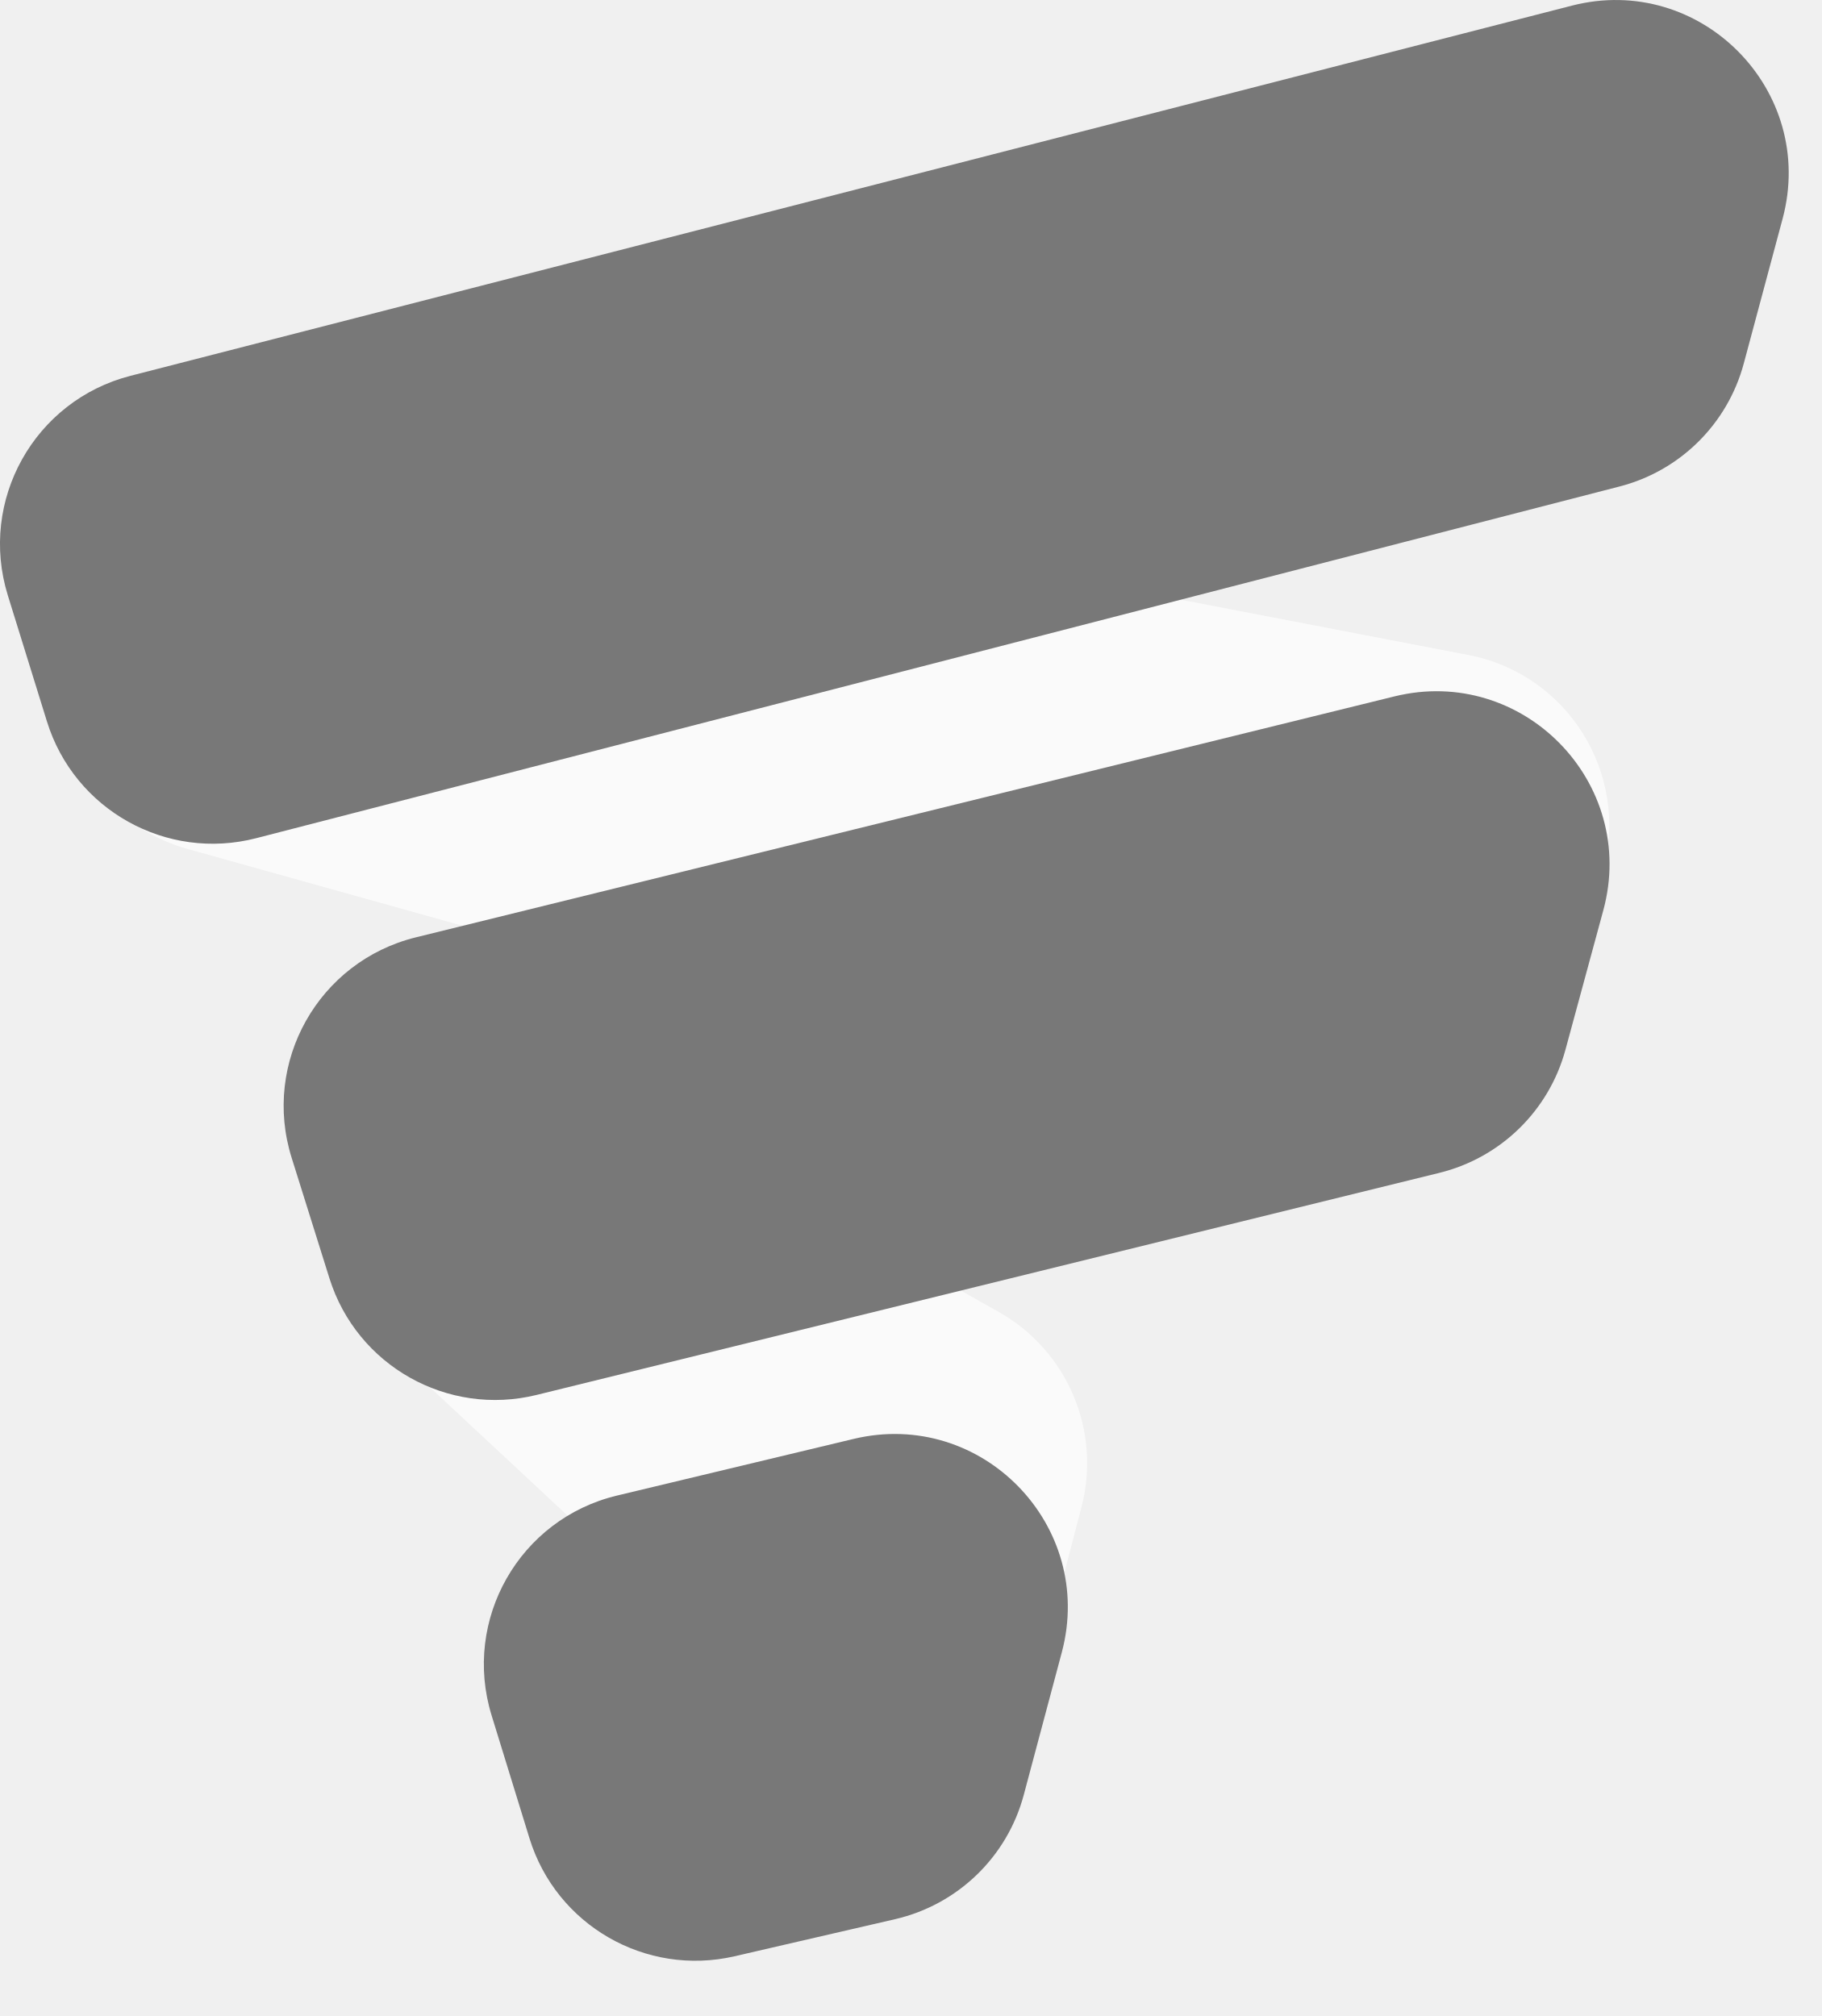
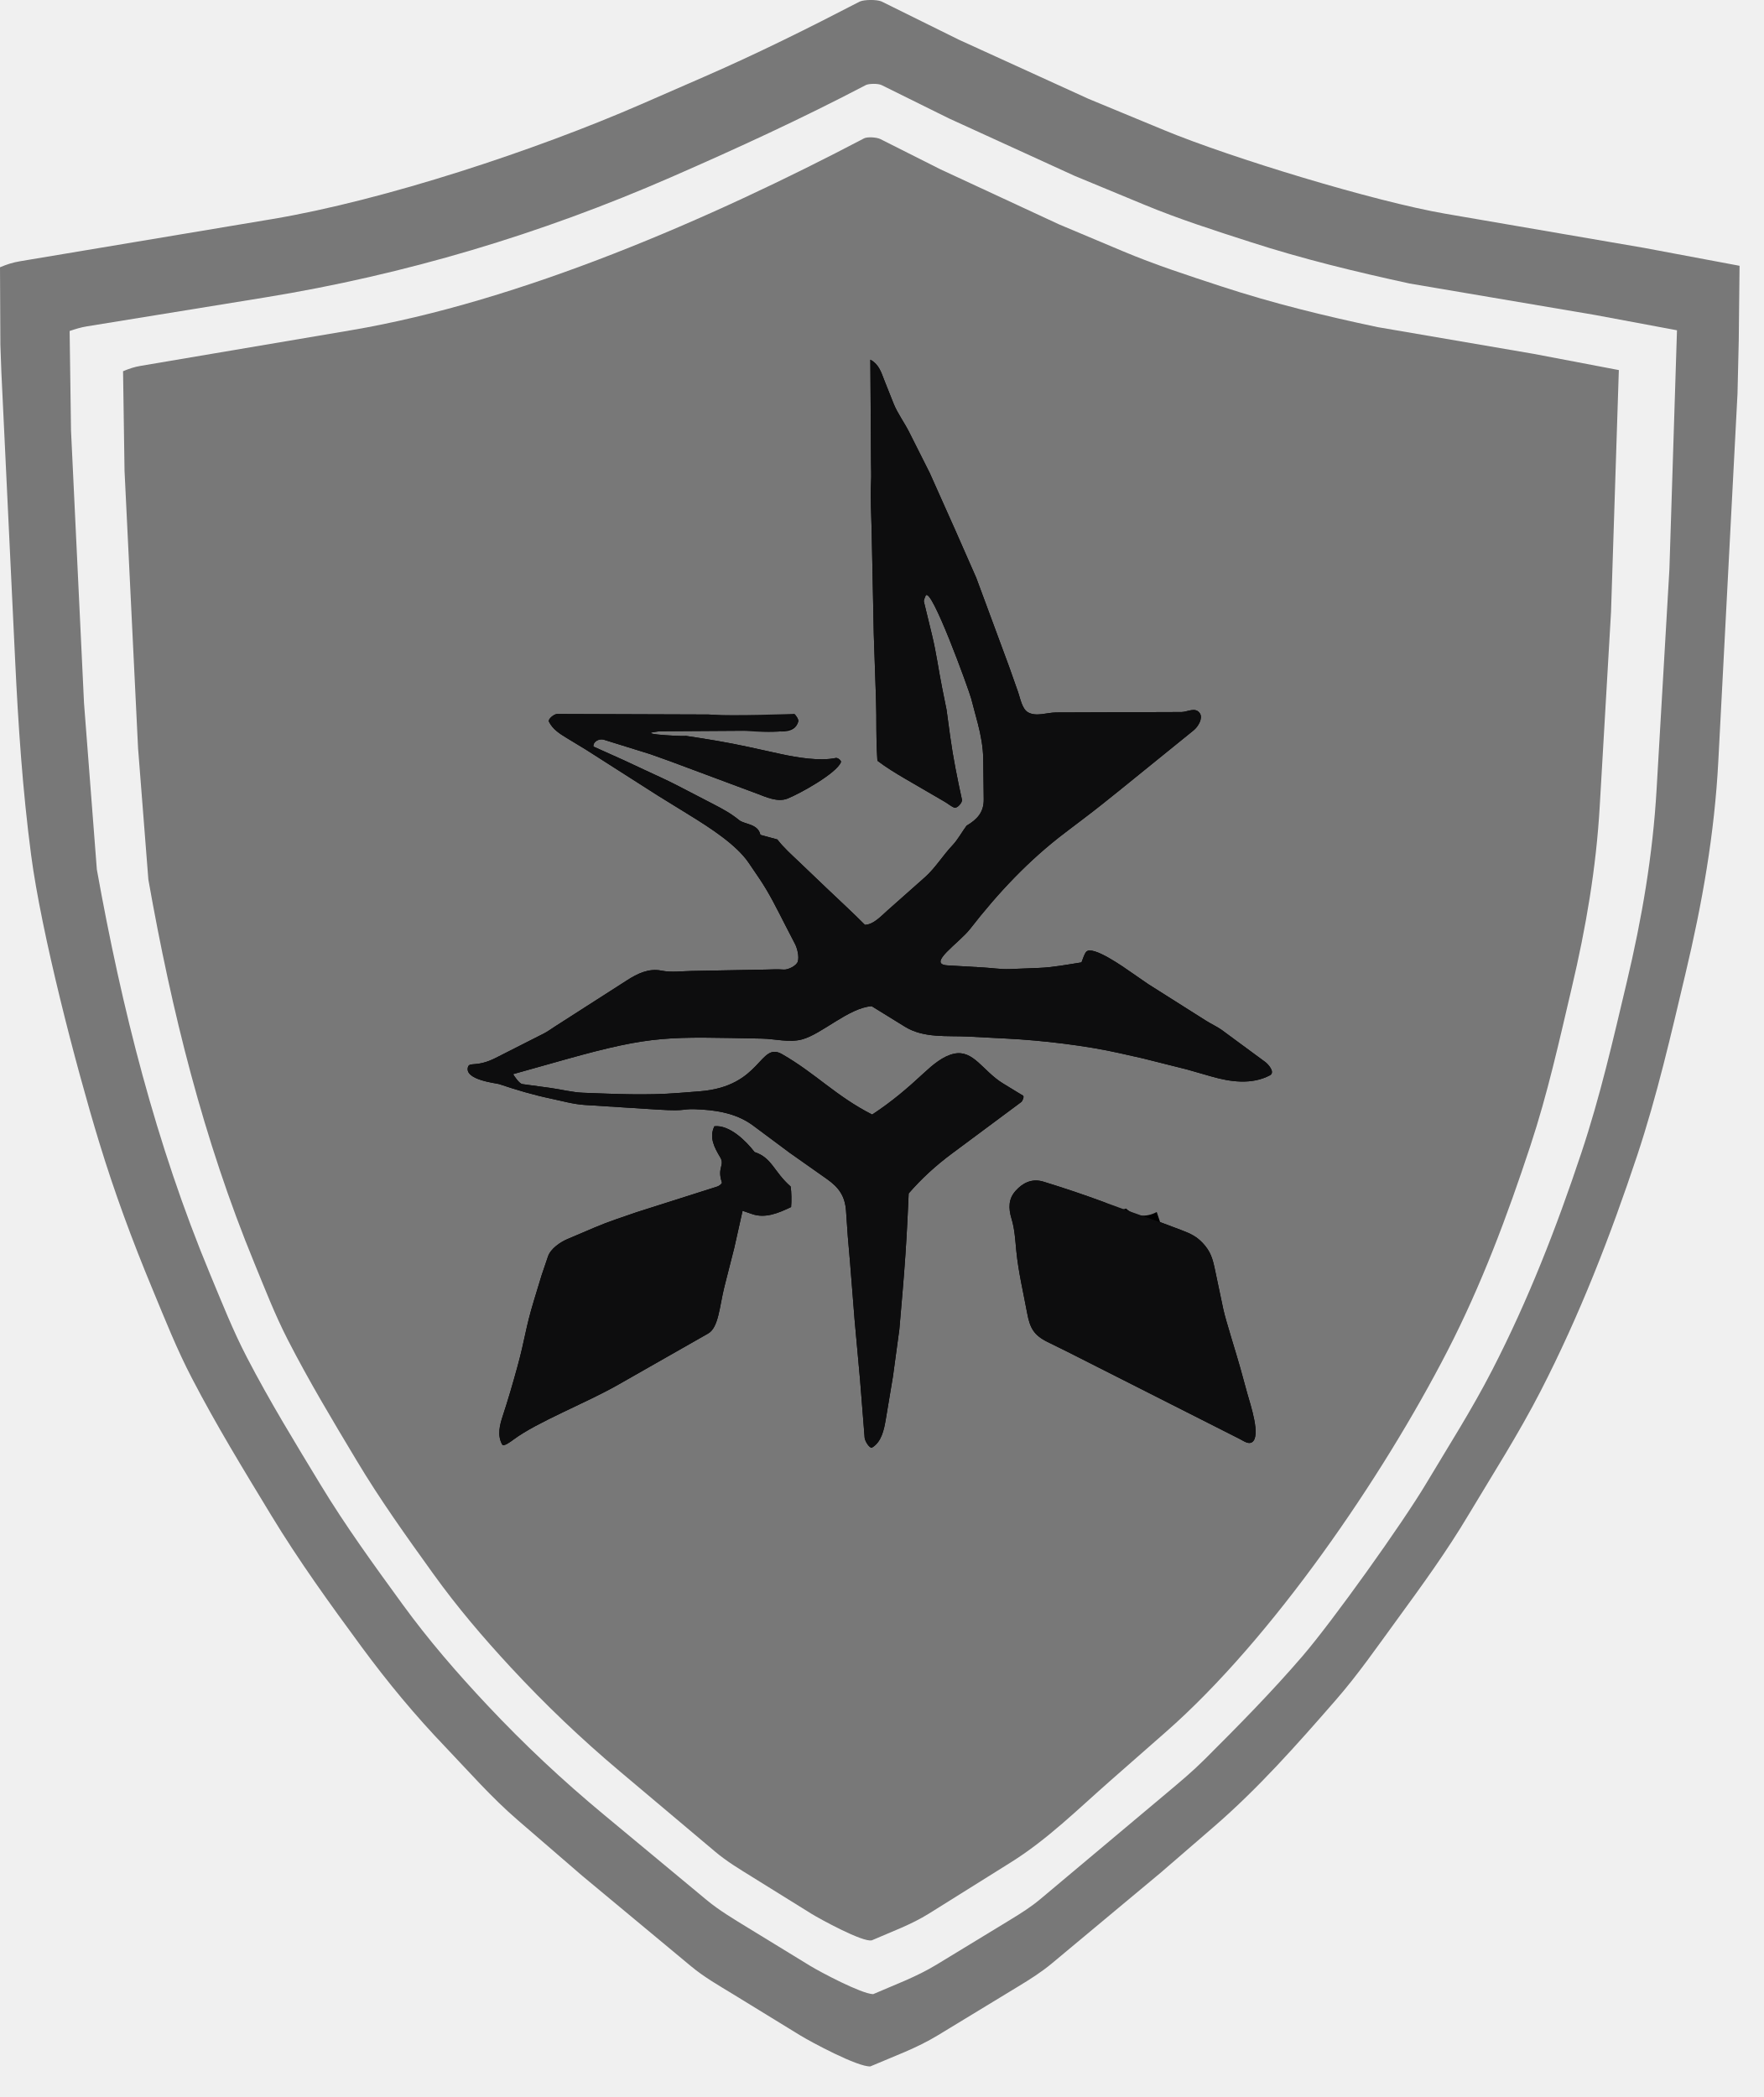
- <svg xmlns="http://www.w3.org/2000/svg" width="28" height="31" viewBox="0 0 28 31" fill="none">
-   <path d="M5.365 19.703C4.663 17.453 7.075 15.504 9.128 16.662L15.356 20.175C16.411 20.77 16.933 22.001 16.627 23.173L16.183 24.876C15.673 26.832 13.258 27.533 11.78 26.154L6.074 20.832C5.744 20.524 5.499 20.135 5.365 19.703Z" fill="white" fill-opacity="0.69" />
-   <path d="M0.604 9.844C0.009 7.919 1.679 6.054 3.658 6.435L22.575 10.072C24.095 10.364 25.048 11.883 24.651 13.378L23.921 16.124C23.539 17.561 22.056 18.409 20.624 18.009L2.876 13.052C2.003 12.808 1.313 12.136 1.045 11.27L0.604 9.844Z" fill="white" fill-opacity="0.69" />
-   <path d="M0.12 9.154C-0.331 7.697 0.528 6.159 2.006 5.779L24.165 0.087C26.143 -0.422 27.935 1.39 27.406 3.363L26.809 5.589C26.56 6.518 25.83 7.241 24.898 7.481L3.938 12.889C2.559 13.245 1.144 12.455 0.722 11.095L0.12 9.154Z" fill="#787878" />
-   <path d="M4.484 17.804C4.023 16.335 4.897 14.783 6.392 14.414L21.436 10.709C23.411 10.222 25.183 12.036 24.649 13.999L24.067 16.143C23.813 17.079 23.071 17.803 22.129 18.035L8.249 21.45C6.881 21.786 5.487 21.002 5.065 19.657L4.484 17.804Z" fill="#787878" />
-   <path d="M7.558 26.378C7.104 24.905 7.988 23.355 9.487 22.997L13.124 22.126C15.09 21.655 16.845 23.456 16.324 25.409L15.74 27.598C15.486 28.553 14.725 29.288 13.762 29.511L11.291 30.082C9.928 30.396 8.552 29.605 8.14 28.267L7.558 26.378Z" fill="#787878" />
+ <svg xmlns="http://www.w3.org/2000/svg" width="37" height="44" viewBox="0 0 37 44" fill="none">
+   <g clip-path="url(#clip0_534_817)">
+     <path d="M18.265 43.358C18.003 43.376 17.012 42.843 16.79 42.707L15.38 41.842C15.074 41.655 14.78 41.489 14.501 41.258L12.212 39.355L10.864 38.191C10.312 37.715 9.851 37.186 9.347 36.658C8.705 35.988 8.136 35.301 7.585 34.553C6.915 33.642 6.27 32.75 5.683 31.782C5.095 30.813 4.542 29.909 4.03 28.924C3.707 28.305 3.465 27.689 3.197 27.044C2.773 26.024 2.402 25.02 2.079 23.961C1.587 22.349 0.867 19.571 0.653 17.941C0.473 16.572 0.383 15.225 0.317 13.84L0.029 7.813L0.008 7.234L-0 5.608C0.147 5.546 0.269 5.507 0.424 5.481L5.704 4.598C8.069 4.202 11.244 3.15 13.452 2.188L14.777 1.61C15.893 1.123 16.956 0.595 18.041 0.032C18.141 -0.01 18.391 -0.012 18.495 0.03L20.121 0.834L22.842 2.075L24.427 2.731C25.83 3.312 28.848 4.23 30.33 4.485L34.496 5.201L36.5 5.577L36.483 7.146L36.457 8.256L36.054 15.974C35.975 17.494 35.716 18.956 35.365 20.43C35.059 21.72 34.771 22.982 34.353 24.242C33.787 25.943 33.145 27.594 32.326 29.188C31.863 30.088 31.333 30.915 30.815 31.781C30.351 32.56 29.837 33.265 29.305 33.995C28.884 34.571 28.496 35.134 28.026 35.673C27.209 36.611 26.394 37.532 25.454 38.343L24.358 39.29L22.068 41.199C21.842 41.387 21.611 41.531 21.361 41.683L19.679 42.705C19.234 42.976 18.765 43.142 18.264 43.357L18.265 43.358ZM21.195 40.283C21.429 40.14 21.63 40.015 21.832 39.845L24.517 37.592C24.786 37.366 25.028 37.163 25.276 36.916C25.987 36.207 26.678 35.507 27.335 34.743C27.969 34.004 29.423 31.969 29.925 31.127C30.4 30.331 30.884 29.576 31.309 28.749C32.067 27.277 32.66 25.755 33.183 24.182C33.576 23.003 33.844 21.826 34.131 20.618C34.451 19.271 34.679 17.947 34.759 16.566L35.028 11.945L35.187 6.93L33.462 6.608L29.577 5.949C28.44 5.701 27.346 5.437 26.239 5.079C25.476 4.833 24.745 4.6 24.009 4.295L22.546 3.689L19.914 2.486L18.499 1.786C18.424 1.749 18.238 1.753 18.171 1.783C16.837 2.482 15.464 3.114 14.078 3.719C11.342 4.914 8.503 5.763 5.555 6.242L1.828 6.847C1.698 6.868 1.596 6.9 1.461 6.945L1.49 9.032L1.763 14.755L2.032 18.243C2.557 21.165 3.269 23.997 4.411 26.742C4.66 27.339 4.884 27.91 5.182 28.484C5.659 29.403 6.184 30.259 6.721 31.145C7.254 32.024 7.839 32.828 8.443 33.658C8.996 34.418 9.584 35.096 10.225 35.779C11.002 36.606 11.8 37.354 12.673 38.078L14.82 39.861C15.099 40.092 15.389 40.262 15.695 40.45L16.996 41.246C17.214 41.379 18.071 41.834 18.321 41.842C18.777 41.643 19.227 41.481 19.649 41.224L21.194 40.284L21.195 40.283Z" fill="#787878" />
+     <path d="M19.494 40.15C19.119 40.385 18.7 40.534 18.294 40.712C18.111 40.763 17.195 40.26 17.027 40.156L15.775 39.378C15.506 39.211 15.253 39.06 15.009 38.855L13.006 37.168C12.188 36.479 11.443 35.768 10.716 34.984C10.129 34.35 9.594 33.722 9.089 33.02C8.522 32.231 7.974 31.467 7.475 30.632C6.972 29.793 6.484 28.981 6.038 28.111C5.766 27.58 5.564 27.055 5.337 26.503C4.268 23.906 3.602 21.219 3.113 18.455L2.897 15.699L2.613 9.879L2.582 7.789C2.713 7.735 2.817 7.699 2.955 7.676L7.355 6.931C10.928 6.327 14.926 4.586 18.13 2.903C18.196 2.868 18.392 2.878 18.472 2.918L19.735 3.554L22.219 4.707L23.555 5.269C24.239 5.557 24.919 5.777 25.627 6.009C26.712 6.365 27.787 6.627 28.907 6.864L32.181 7.425L33.967 7.765L33.803 12.844L33.566 16.918C33.491 18.218 33.277 19.462 32.978 20.73C32.714 21.853 32.473 22.945 32.111 24.041C31.623 25.523 31.083 26.964 30.368 28.352C29.003 31.002 26.698 34.379 24.464 36.339L23.305 37.357C22.62 37.958 21.98 38.596 21.208 39.078L19.494 40.15L19.494 40.15Z" fill="#787878" />
+     <path d="M14.742 23.282C15.128 23.308 15.495 23.388 15.806 23.62L16.564 24.184L17.355 24.742C17.6 24.916 17.73 25.094 17.752 25.408L17.789 25.944L17.836 26.482L17.931 27.687L18.045 28.941L18.143 30.17C18.148 30.235 18.247 30.404 18.302 30.371C18.497 30.253 18.549 29.995 18.584 29.792L18.736 28.883L18.87 27.896L18.938 27.105C18.983 26.573 19.018 26.073 19.043 25.541L19.066 25.041C19.335 24.73 19.635 24.456 19.974 24.204L21.425 23.126C21.459 23.101 21.493 23.006 21.466 22.989L21.368 22.93L21.039 22.729C20.625 22.474 20.426 22.024 20.021 22.109C19.786 22.158 19.569 22.345 19.391 22.509C19.045 22.831 18.718 23.112 18.3 23.386C17.539 22.999 17.115 22.523 16.41 22.119C15.932 21.846 15.988 22.796 14.685 22.898L14.237 22.933C13.565 22.986 12.91 22.954 12.239 22.929C12.005 22.92 11.776 22.858 11.54 22.826L10.959 22.747C10.898 22.738 10.793 22.586 10.766 22.538L11.858 22.231C13.719 21.709 14.033 21.757 15.986 21.792C16.258 21.797 16.559 21.881 16.826 21.81C17.245 21.698 17.81 21.145 18.29 21.112L18.99 21.544C19.387 21.788 19.871 21.727 20.323 21.75L21.13 21.792C21.861 21.829 22.79 21.938 23.498 22.099L23.978 22.207L24.906 22.44L25.419 22.587C25.814 22.701 26.264 22.765 26.645 22.563C26.763 22.5 26.611 22.329 26.545 22.281L26.056 21.921L25.634 21.61C25.554 21.551 25.405 21.48 25.308 21.418L24.092 20.649L23.742 20.407C23.591 20.302 22.92 19.823 22.791 19.972C22.756 20.012 22.728 20.098 22.692 20.193C22.416 20.236 22.097 20.298 21.803 20.309L21.175 20.334C21.008 20.34 20.811 20.31 20.634 20.3L19.881 20.256C19.437 20.23 20.121 19.791 20.354 19.492C20.944 18.732 21.588 18.047 22.354 17.467L22.736 17.177C22.996 16.981 23.236 16.789 23.489 16.584L25.043 15.326C25.145 15.243 25.242 15.071 25.177 14.969C25.086 14.826 24.913 14.94 24.792 14.94L22.159 14.949C21.969 14.95 21.736 15.046 21.565 14.943C21.444 14.87 21.406 14.648 21.362 14.522L21.173 13.986L20.859 13.137L20.484 12.124L20.049 11.135L19.508 9.924L19.078 9.069C18.978 8.869 18.83 8.67 18.749 8.467L18.558 7.987C18.49 7.816 18.448 7.649 18.262 7.547L18.277 9.704C18.278 9.843 18.284 9.972 18.277 10.111C18.261 10.466 18.283 10.805 18.29 11.158L18.334 13.308L18.379 14.622C18.399 15.214 18.374 15.378 18.41 15.962C18.589 16.099 18.803 16.23 19.001 16.345L19.821 16.822C19.89 16.862 19.972 16.932 20.029 16.947C20.087 16.962 20.197 16.84 20.184 16.779C20.089 16.345 19.997 15.892 19.937 15.453L19.861 14.894L19.768 14.43C19.692 14.054 19.649 13.71 19.556 13.325L19.385 12.622C19.379 12.597 19.412 12.52 19.421 12.501C19.529 12.263 20.33 14.479 20.377 14.654L20.518 15.185C20.578 15.41 20.628 15.684 20.631 15.918L20.641 16.77C20.645 17.042 20.506 17.192 20.281 17.325C20.192 17.444 20.093 17.623 19.989 17.732C19.782 17.951 19.627 18.211 19.409 18.405L18.62 19.105C18.484 19.225 18.327 19.401 18.148 19.405C17.874 19.13 17.613 18.892 17.343 18.634L16.77 18.087C16.616 17.94 16.439 17.783 16.311 17.614L15.955 17.517C15.908 17.282 15.621 17.299 15.51 17.209C15.335 17.066 15.164 16.974 14.969 16.873L14.245 16.498C14.013 16.377 13.789 16.277 13.552 16.167L13.092 15.952L12.451 15.664C12.444 15.552 12.58 15.493 12.67 15.521L13.641 15.823L14.053 15.97L15.885 16.653C16.07 16.722 16.313 16.838 16.521 16.757C16.777 16.657 17.553 16.226 17.645 15.992C17.657 15.961 17.58 15.895 17.537 15.904C17.203 15.975 16.724 15.896 16.378 15.82L15.707 15.673C15.263 15.576 14.833 15.506 14.37 15.437C14.53 15.461 13.329 15.41 13.746 15.357C13.762 15.355 13.82 15.345 13.847 15.344L15.536 15.333C15.726 15.331 15.925 15.279 16.109 15.314C16.319 15.353 16.686 15.415 16.75 15.135C16.759 15.094 16.697 15 16.663 14.979C16.529 15.076 16.407 15.142 16.264 15.109C15.969 15.041 15.701 15.047 15.402 15.028L14.862 14.992L11.69 14.981C11.626 14.981 11.492 15.089 11.518 15.142C11.596 15.301 11.742 15.394 11.88 15.478L12.298 15.732L13.792 16.686L14.482 17.112C14.895 17.367 15.452 17.723 15.71 18.105L15.93 18.429C16.147 18.749 16.306 19.079 16.48 19.417L16.681 19.806C16.729 19.898 16.773 20.074 16.74 20.177C16.713 20.262 16.538 20.352 16.443 20.344C16.306 20.333 16.199 20.342 16.07 20.344L14.513 20.373C14.295 20.377 14.092 20.408 13.878 20.366C13.61 20.313 13.373 20.43 13.156 20.569L11.664 21.526C11.59 21.573 11.485 21.648 11.418 21.682L10.404 22.196C9.995 22.404 9.851 22.272 9.818 22.392C9.743 22.661 10.413 22.727 10.473 22.747C10.843 22.871 11.178 22.971 11.556 23.051C11.797 23.102 12.027 23.169 12.275 23.185L13.788 23.281C14.509 23.327 14.225 23.247 14.742 23.282ZM10.538 30.309C10.567 30.362 10.723 30.243 10.776 30.204C11.288 29.826 12.28 29.447 12.969 29.055L14.857 27.98C15.081 27.853 15.096 27.405 15.201 26.992L15.406 26.184L15.581 25.405L15.783 25.474C16.055 25.568 16.328 25.456 16.599 25.326C16.61 25.21 16.608 25.014 16.589 24.895C16.237 24.588 16.199 24.29 15.832 24.173C15.648 23.933 15.303 23.598 14.99 23.631C14.874 23.865 14.991 24.081 15.109 24.278C15.216 24.456 15.04 24.491 15.147 24.81C15.155 24.835 15.09 24.884 15.05 24.896L13.362 25.433L12.926 25.583C12.776 25.635 12.619 25.695 12.476 25.756L11.909 25.997C11.753 26.063 11.553 26.201 11.499 26.361L11.363 26.76L11.204 27.283C11.023 27.877 11.021 28.076 10.857 28.675C10.759 29.029 10.663 29.363 10.547 29.714C10.488 29.894 10.428 30.116 10.537 30.309L10.538 30.309ZM25.67 27.482L25.493 26.64C25.445 26.412 25.403 26.259 25.236 26.081C25.103 25.94 24.976 25.882 24.787 25.81L24.341 25.641L24.271 25.431C24.048 25.55 23.819 25.532 23.627 25.358C23.425 25.436 23.309 25.276 23.164 25.223C22.739 25.066 22.317 24.924 21.892 24.794C21.645 24.718 21.452 24.829 21.313 24.984C21.162 25.151 21.154 25.341 21.227 25.58C21.291 25.792 21.303 26.019 21.325 26.246C21.369 26.692 21.474 27.126 21.553 27.554C21.61 27.856 21.685 28.012 21.979 28.157L22.412 28.371L26.009 30.191C26.099 30.237 26.195 30.312 26.272 30.26C26.463 30.132 26.235 29.469 26.169 29.229L26.025 28.705C25.953 28.445 25.714 27.69 25.671 27.483L25.67 27.482Z" fill="black" />
+     <path d="M14.741 23.282C14.225 23.247 14.508 23.327 13.788 23.281L12.275 23.185C12.027 23.169 11.797 23.101 11.556 23.051C11.178 22.971 10.843 22.871 10.473 22.747C10.413 22.727 9.743 22.661 9.818 22.392C9.851 22.272 9.994 22.404 10.404 22.196L11.417 21.682C11.485 21.648 11.59 21.573 11.663 21.526L13.156 20.569C13.373 20.43 13.609 20.312 13.878 20.366C14.092 20.408 14.295 20.377 14.513 20.373L16.07 20.344C16.199 20.342 16.306 20.334 16.443 20.344C16.538 20.352 16.713 20.262 16.739 20.177C16.772 20.074 16.729 19.898 16.681 19.806L16.48 19.417C16.306 19.079 16.147 18.749 15.93 18.429L15.71 18.105C15.451 17.723 14.894 17.367 14.482 17.112L13.792 16.686L12.298 15.732L11.88 15.478C11.742 15.394 11.596 15.301 11.518 15.142C11.492 15.089 11.626 14.981 11.69 14.981L14.861 14.992C15.389 15.027 16.663 14.979 16.663 14.979C16.697 15 16.759 15.094 16.75 15.135C16.675 15.467 15.816 15.331 15.536 15.333L13.847 15.344C13.82 15.344 13.761 15.355 13.746 15.357C13.329 15.41 14.53 15.461 14.37 15.437C14.833 15.506 15.262 15.576 15.707 15.673L16.378 15.82C16.724 15.896 17.203 15.975 17.536 15.904C17.58 15.895 17.657 15.961 17.645 15.992C17.553 16.227 16.776 16.657 16.521 16.757C16.313 16.838 16.07 16.722 15.885 16.653L14.053 15.97L13.641 15.823L12.67 15.521C12.58 15.493 12.444 15.552 12.451 15.664L13.092 15.952L13.552 16.167C13.789 16.277 14.012 16.377 14.245 16.498L14.968 16.873C15.163 16.974 15.334 17.066 15.51 17.209C15.621 17.299 15.907 17.282 15.954 17.517L16.31 17.614C16.439 17.783 16.616 17.94 16.77 18.087L17.342 18.634C17.613 18.892 17.874 19.13 18.148 19.405C18.327 19.401 18.484 19.225 18.619 19.105L19.409 18.405C19.627 18.211 19.781 17.951 19.989 17.732C20.093 17.623 20.192 17.444 20.281 17.325C20.506 17.192 20.644 17.042 20.641 16.77L20.63 15.918C20.627 15.684 20.578 15.41 20.518 15.185L20.377 14.654C20.33 14.479 19.529 12.263 19.421 12.501C19.412 12.52 19.379 12.598 19.385 12.622L19.556 13.325C19.649 13.71 19.692 14.054 19.767 14.43L19.861 14.894L19.937 15.453C19.997 15.892 20.089 16.345 20.184 16.779C20.197 16.839 20.084 16.961 20.029 16.947C19.974 16.933 19.89 16.862 19.821 16.822L19.001 16.345C18.803 16.23 18.589 16.099 18.41 15.962C18.373 15.378 18.399 15.214 18.379 14.622L18.334 13.308L18.29 11.158C18.283 10.805 18.261 10.466 18.277 10.111C18.284 9.972 18.277 9.843 18.276 9.704L18.262 7.547C18.448 7.649 18.49 7.817 18.558 7.987L18.749 8.467C18.829 8.67 18.978 8.869 19.078 9.069L19.508 9.924L20.049 11.135L20.484 12.124L20.859 13.137L21.172 13.986L21.362 14.522C21.406 14.648 21.444 14.871 21.565 14.943C21.736 15.046 21.969 14.95 22.158 14.949L24.792 14.94C24.913 14.94 25.085 14.826 25.177 14.969C25.242 15.071 25.145 15.243 25.042 15.326L23.489 16.584C23.236 16.788 22.995 16.981 22.736 17.177L22.354 17.467C21.588 18.047 20.944 18.733 20.354 19.492C20.121 19.791 19.437 20.23 19.881 20.256L20.634 20.3C20.811 20.31 21.007 20.34 21.175 20.334L21.802 20.309C22.097 20.298 22.416 20.236 22.692 20.193C22.727 20.098 22.756 20.012 22.791 19.972C22.92 19.823 23.591 20.302 23.742 20.407L24.092 20.649L25.307 21.418C25.405 21.48 25.554 21.551 25.634 21.61L26.056 21.921L26.545 22.281C26.611 22.329 26.763 22.5 26.645 22.563C26.264 22.765 25.814 22.701 25.419 22.587L24.906 22.44L23.978 22.207L23.498 22.099C22.79 21.938 21.861 21.829 21.13 21.792L20.322 21.75C19.871 21.727 19.387 21.788 18.989 21.544L18.29 21.112C17.809 21.145 17.246 21.698 16.826 21.81C16.559 21.881 16.258 21.797 15.986 21.792C14.033 21.757 13.719 21.709 11.858 22.231L10.766 22.538C10.793 22.585 10.898 22.738 10.959 22.747L11.54 22.826C11.776 22.858 12.005 22.92 12.239 22.929C12.91 22.954 13.565 22.986 14.237 22.933L14.684 22.898C15.987 22.796 15.932 21.846 16.41 22.119C17.115 22.523 17.539 22.999 18.3 23.386C18.718 23.111 19.045 22.83 19.391 22.509C19.569 22.345 19.786 22.158 20.02 22.109C20.425 22.024 20.625 22.474 21.039 22.729L21.368 22.93L21.466 22.989C21.493 23.006 21.458 23.101 21.424 23.126L19.974 24.204C19.634 24.457 19.335 24.73 19.066 25.041L19.043 25.541C19.018 26.073 18.983 26.573 18.938 27.105L18.87 27.896L18.736 28.883L18.584 29.792C18.549 29.995 18.497 30.253 18.302 30.371C18.247 30.404 18.148 30.235 18.142 30.17L18.045 28.941L17.931 27.687L17.835 26.482L17.789 25.944L17.752 25.408C17.73 25.094 17.6 24.916 17.355 24.742L16.563 24.184L15.806 23.62C15.495 23.388 15.128 23.308 14.741 23.282Z" fill="#0D0D0E" />
+     <path d="M10.538 30.31C10.428 30.117 10.489 29.894 10.548 29.715C10.664 29.364 10.76 29.03 10.857 28.676C11.021 28.077 11.024 27.877 11.205 27.284L11.364 26.761L11.499 26.361C11.553 26.202 11.754 26.064 11.909 25.998L12.477 25.756C12.619 25.696 12.776 25.636 12.927 25.584L13.362 25.434L15.051 24.897C15.09 24.884 15.155 24.835 15.147 24.811C15.041 24.491 15.216 24.456 15.11 24.279C14.992 24.081 14.874 23.866 14.99 23.632C15.303 23.599 15.649 23.934 15.833 24.173C16.199 24.291 16.237 24.589 16.59 24.896C16.608 25.014 16.61 25.21 16.599 25.327C16.328 25.457 16.055 25.569 15.783 25.475L15.581 25.406L15.407 26.185L15.201 26.993C15.097 27.406 15.081 27.854 14.858 27.981L12.969 29.056C12.281 29.448 11.288 29.827 10.777 30.204C10.723 30.244 10.568 30.362 10.538 30.31L10.538 30.31Z" fill="#0D0D0E" />
+     <path d="M25.67 27.482C25.714 27.69 25.953 28.444 26.024 28.704L26.168 29.229C26.234 29.469 26.462 30.131 26.271 30.26C26.194 30.311 26.098 30.236 26.008 30.191L22.411 28.37L21.979 28.157C21.684 28.012 21.609 27.856 21.552 27.553C21.473 27.126 21.368 26.692 21.324 26.246C21.302 26.019 21.291 25.791 21.226 25.58C21.153 25.34 21.161 25.15 21.312 24.983C21.451 24.829 21.644 24.718 21.891 24.793C22.317 24.924 22.738 25.065 23.163 25.222C23.697 25.42 24.228 25.598 24.786 25.81C24.975 25.882 25.102 25.94 25.235 26.081C25.402 26.258 25.444 26.411 25.492 26.64L25.67 27.482Z" fill="#0D0D0E" />
+   </g>
+   <defs>
+     <clipPath id="clip0_534_817">
+       <rect width="36.5" height="43.358" fill="white" />
+     </clipPath>
+   </defs>
</svg>
